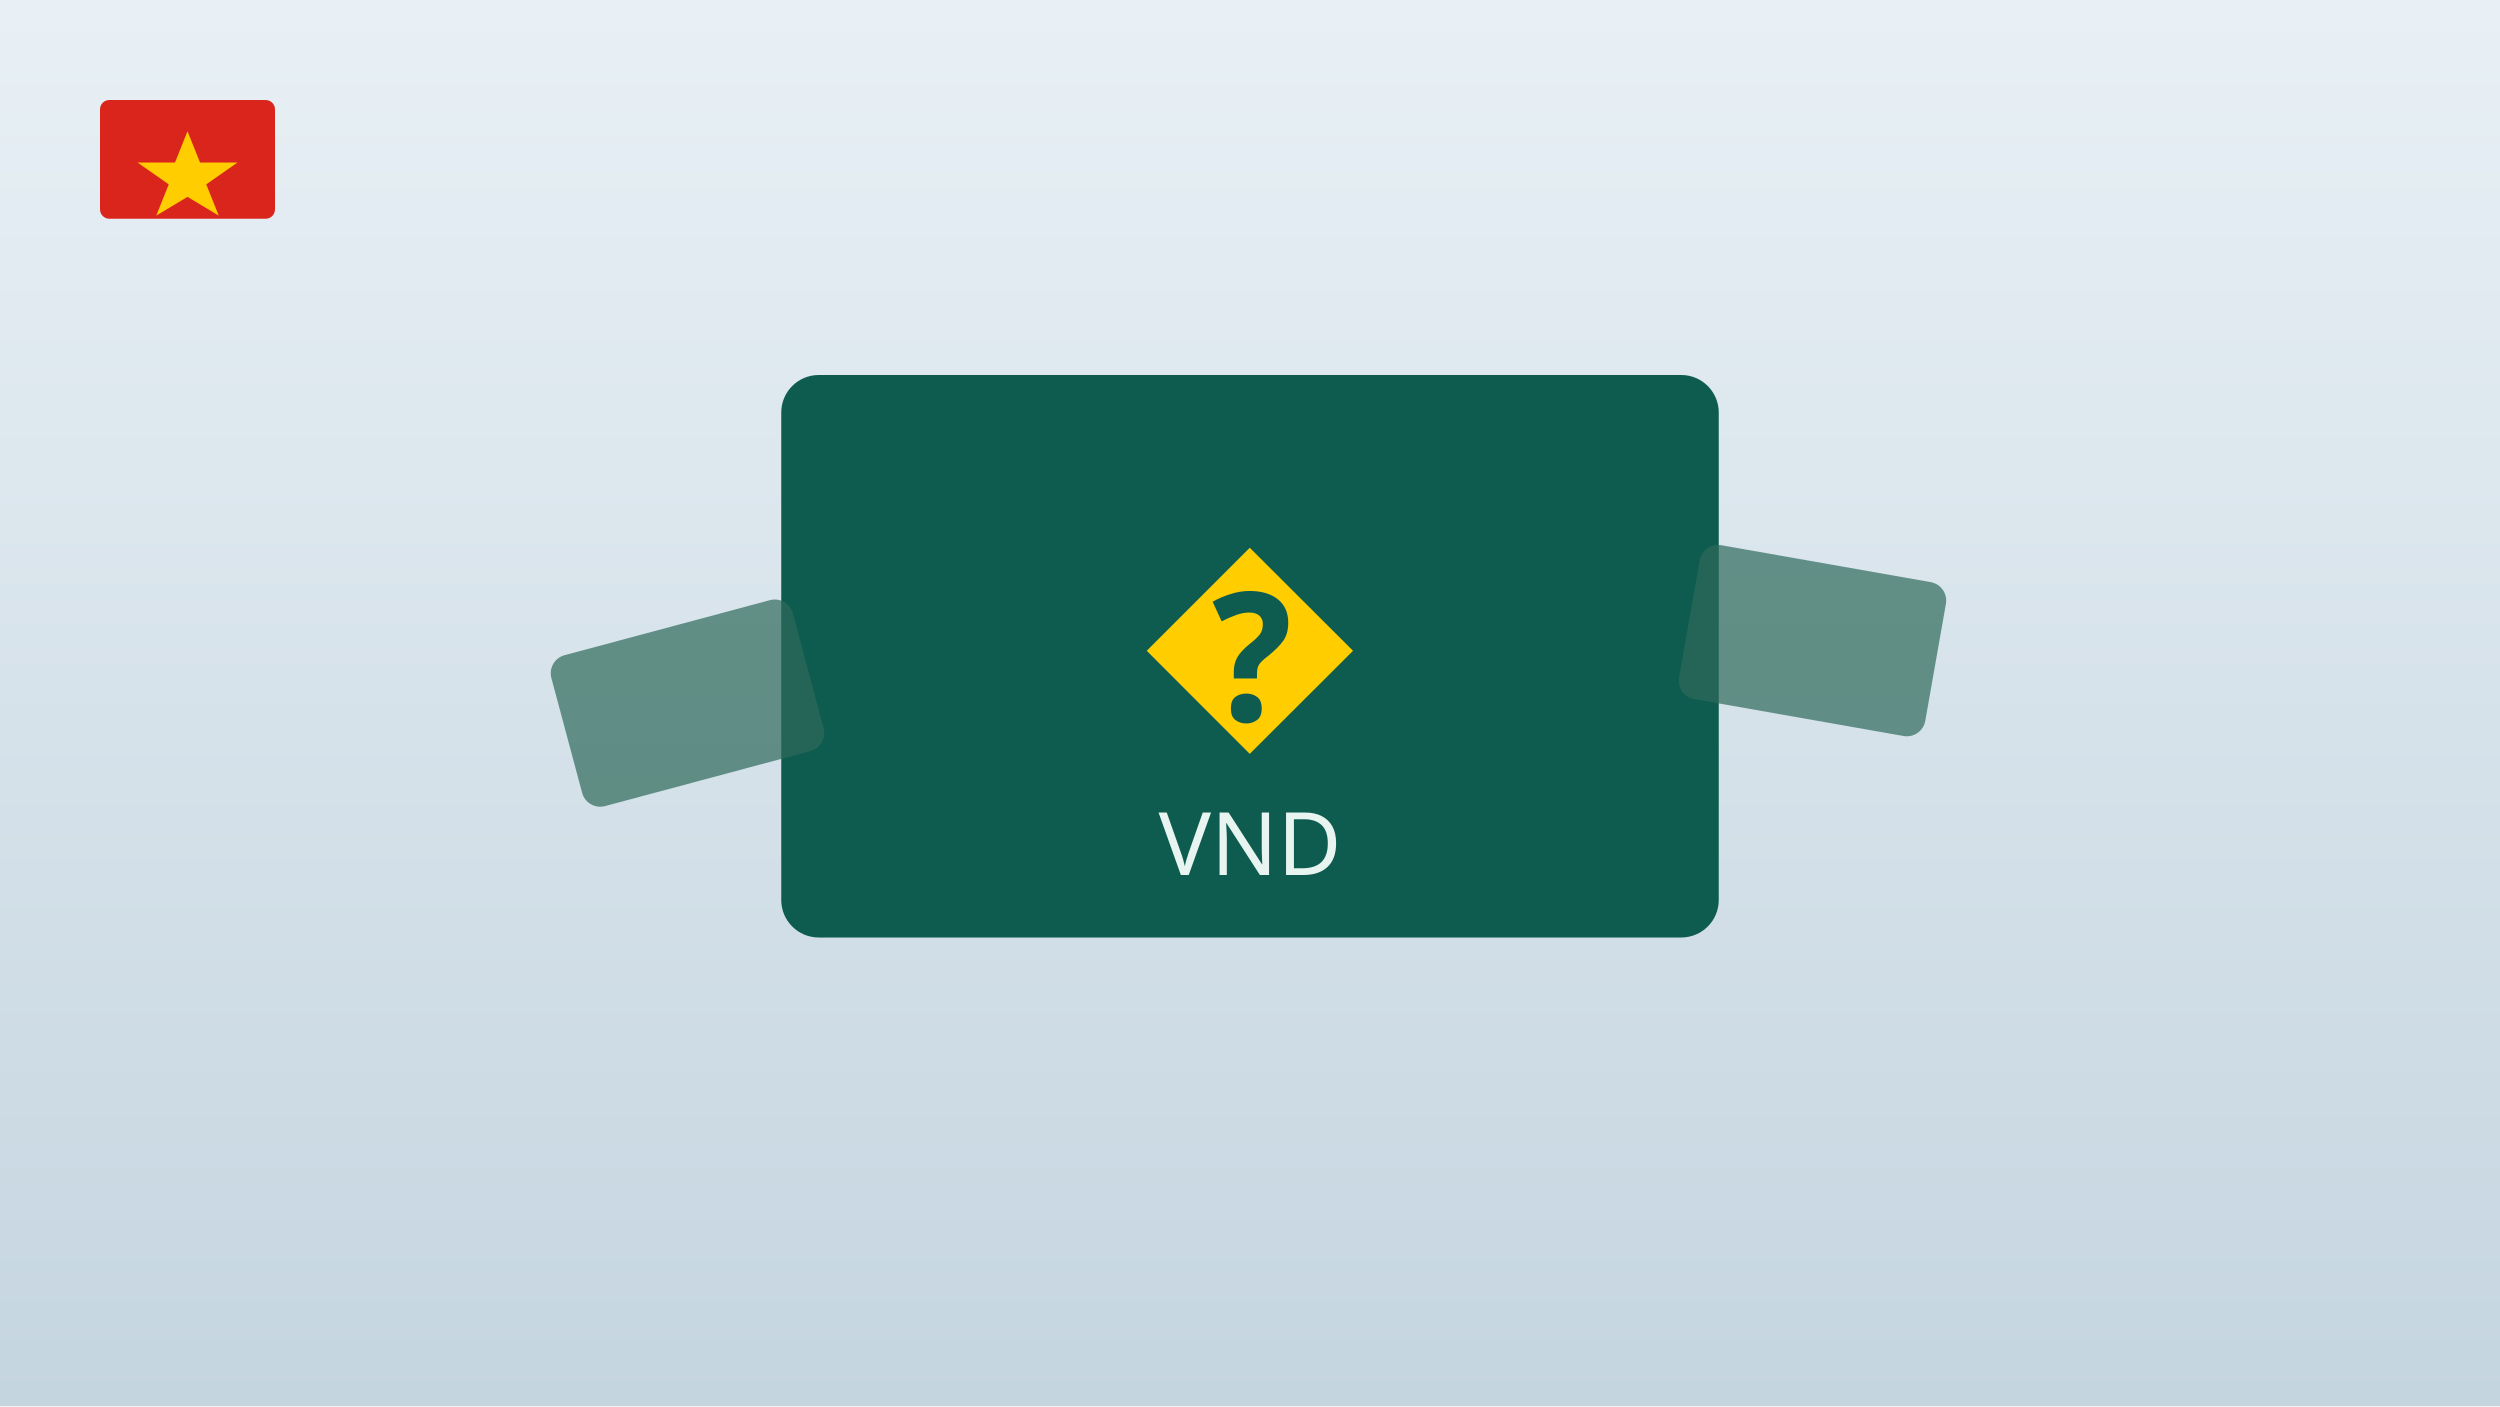
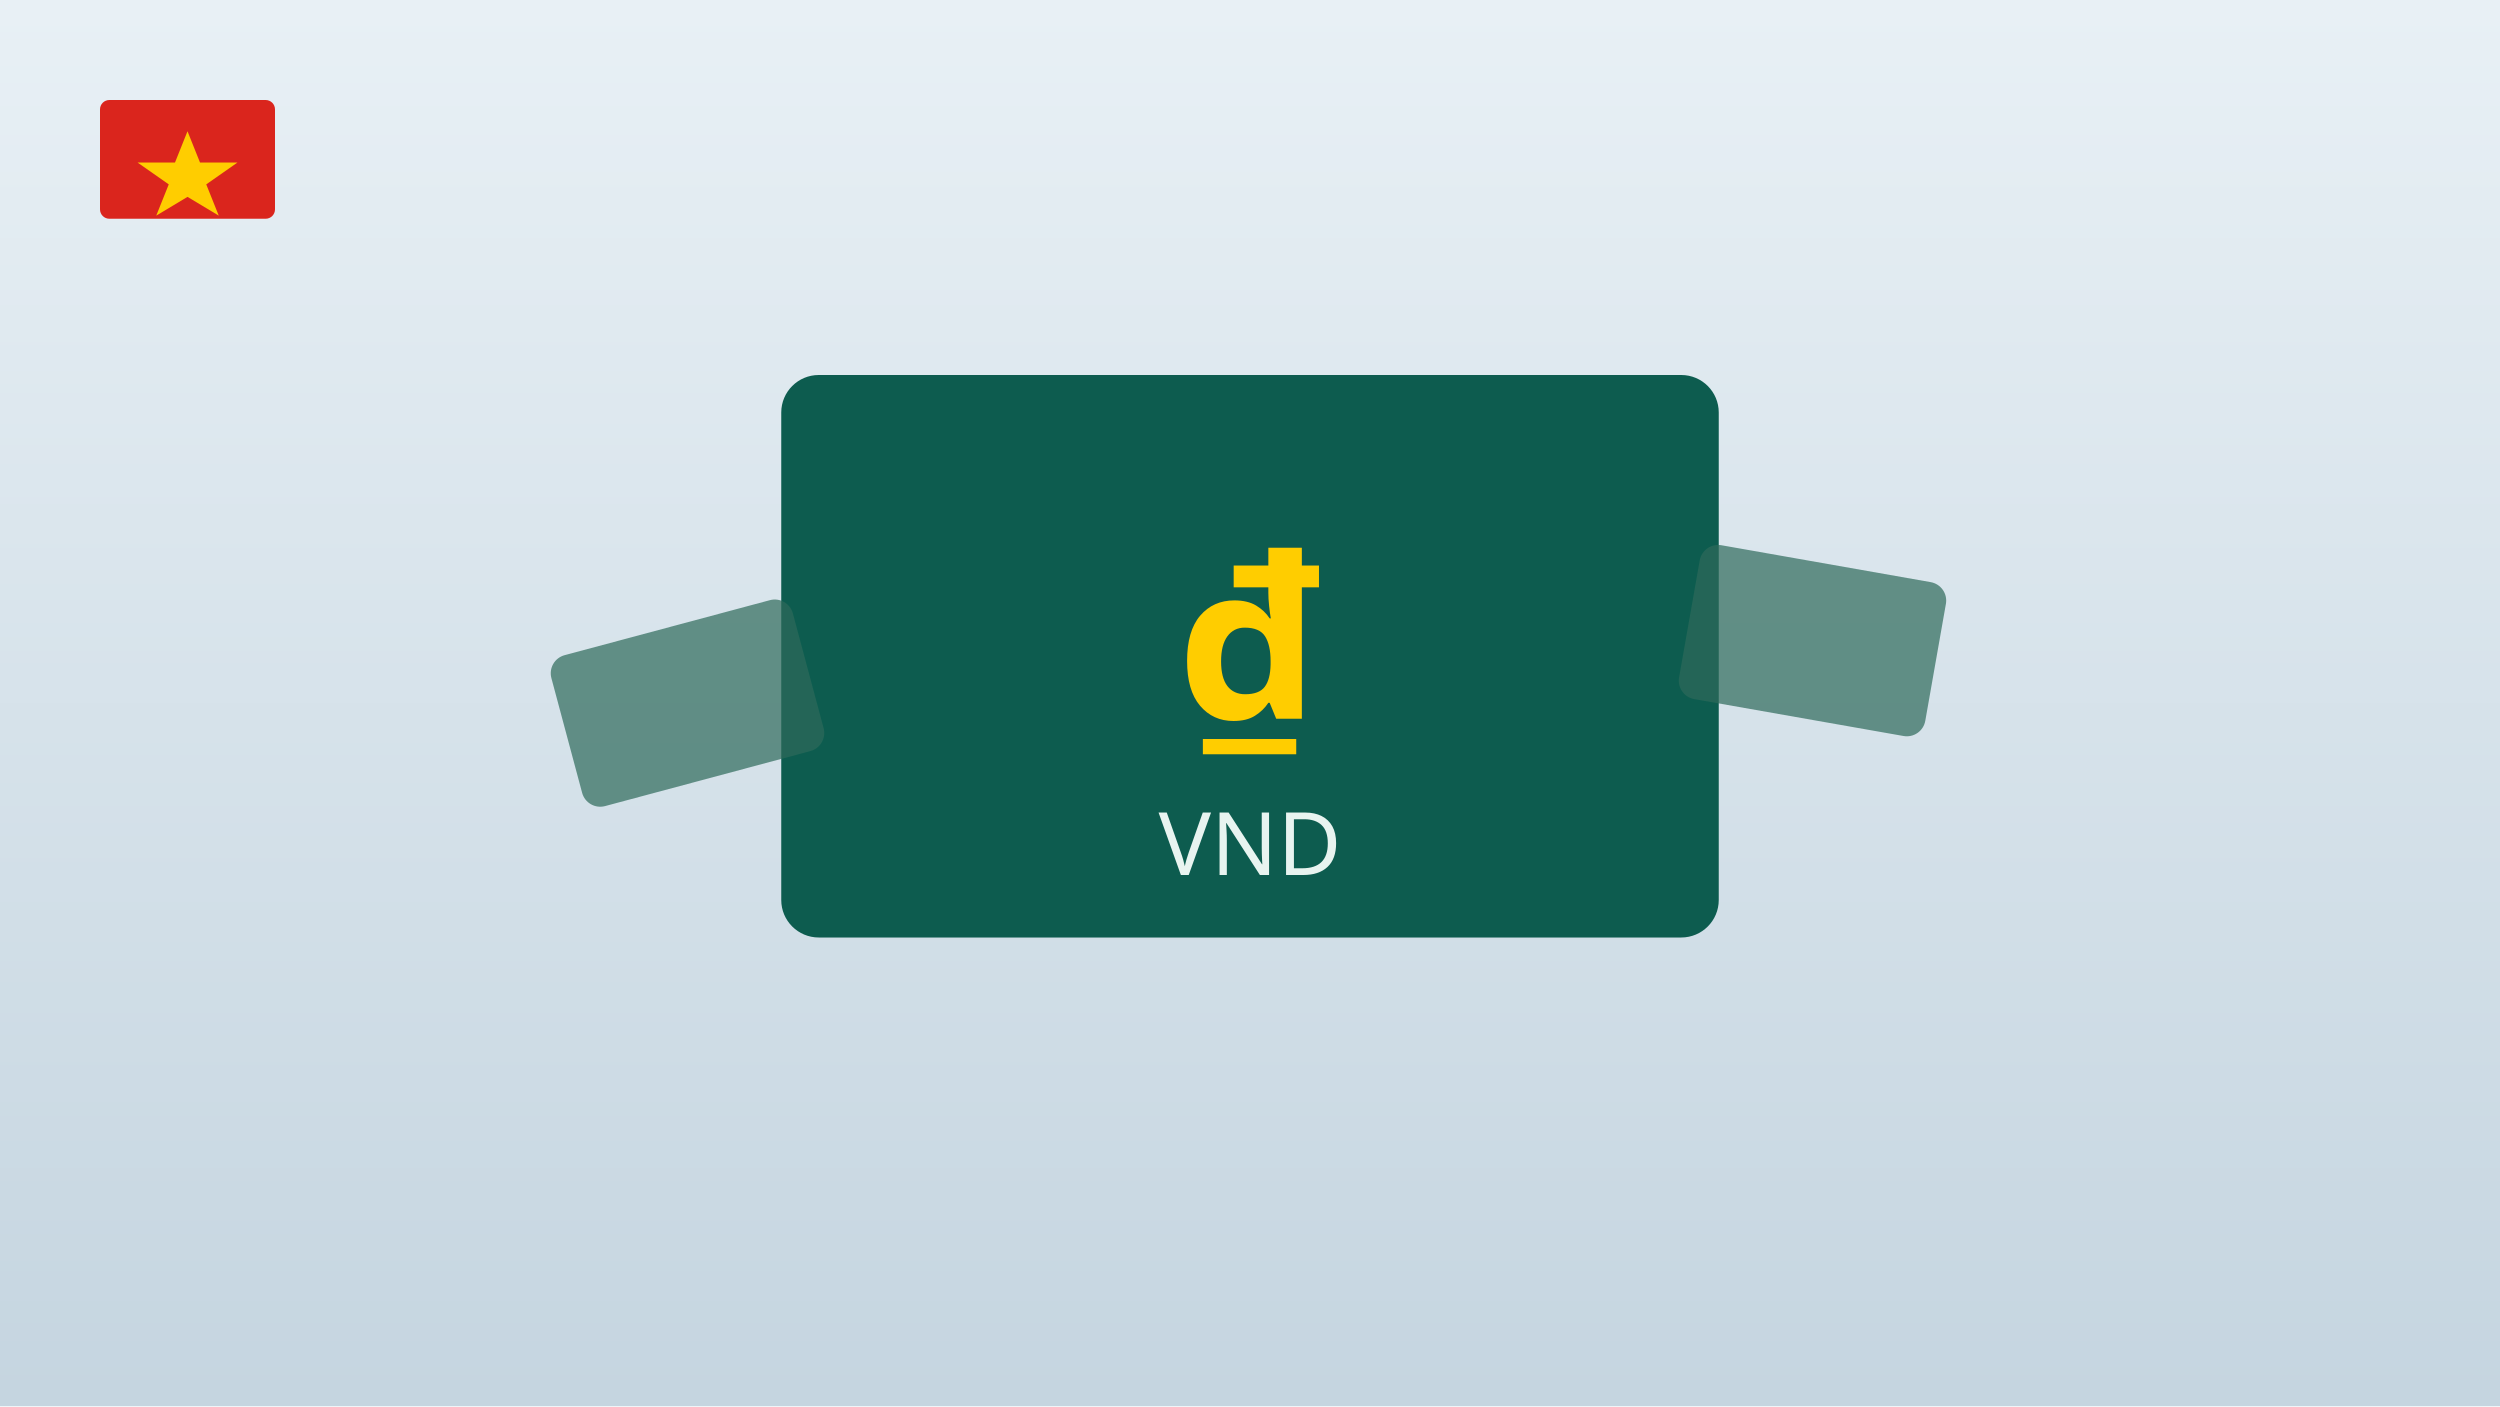
<svg xmlns="http://www.w3.org/2000/svg" viewBox="0 0 800 450" role="img" aria-label="Vietnam currency">
  <defs>
    <linearGradient id="bg" x1="0" y1="0" x2="0" y2="1">
      <stop offset="0%" stop-color="#E8F0F5" />
      <stop offset="100%" stop-color="#C5D5E0" />
    </linearGradient>
  </defs>
  <rect width="800" height="450" fill="url(#bg)" />
  <rect x="250" y="120" width="300" height="180" rx="12" fill="#0D5C4F" />
-   <text x="400" y="230" text-anchor="middle" font-family="system-ui,sans-serif" font-size="72" font-weight="700" fill="#FFCD00">�</text>
+   <text x="400" y="230" text-anchor="middle" font-family="system-ui,sans-serif" font-size="72" font-weight="700" fill="#FFCD00">₫</text>
  <text x="400" y="280" text-anchor="middle" font-family="system-ui,sans-serif" font-size="28" fill="#E8F4F0">VND</text>
  <rect x="180" y="200" width="80" height="50" rx="6" fill="#2D6A5A" opacity="0.7" transform="rotate(-15 220 225)" />
  <rect x="540" y="180" width="80" height="50" rx="6" fill="#2D6A5A" opacity="0.7" transform="rotate(10 580 205)" />
  <rect x="32" y="32" width="56" height="38" rx="3" fill="#DA251D" />
  <polygon fill="#FFCD00" points="60,42 64,52 76,52 66,59 70,69 60,63 50,69 54,59 44,52 56,52" />
</svg>
